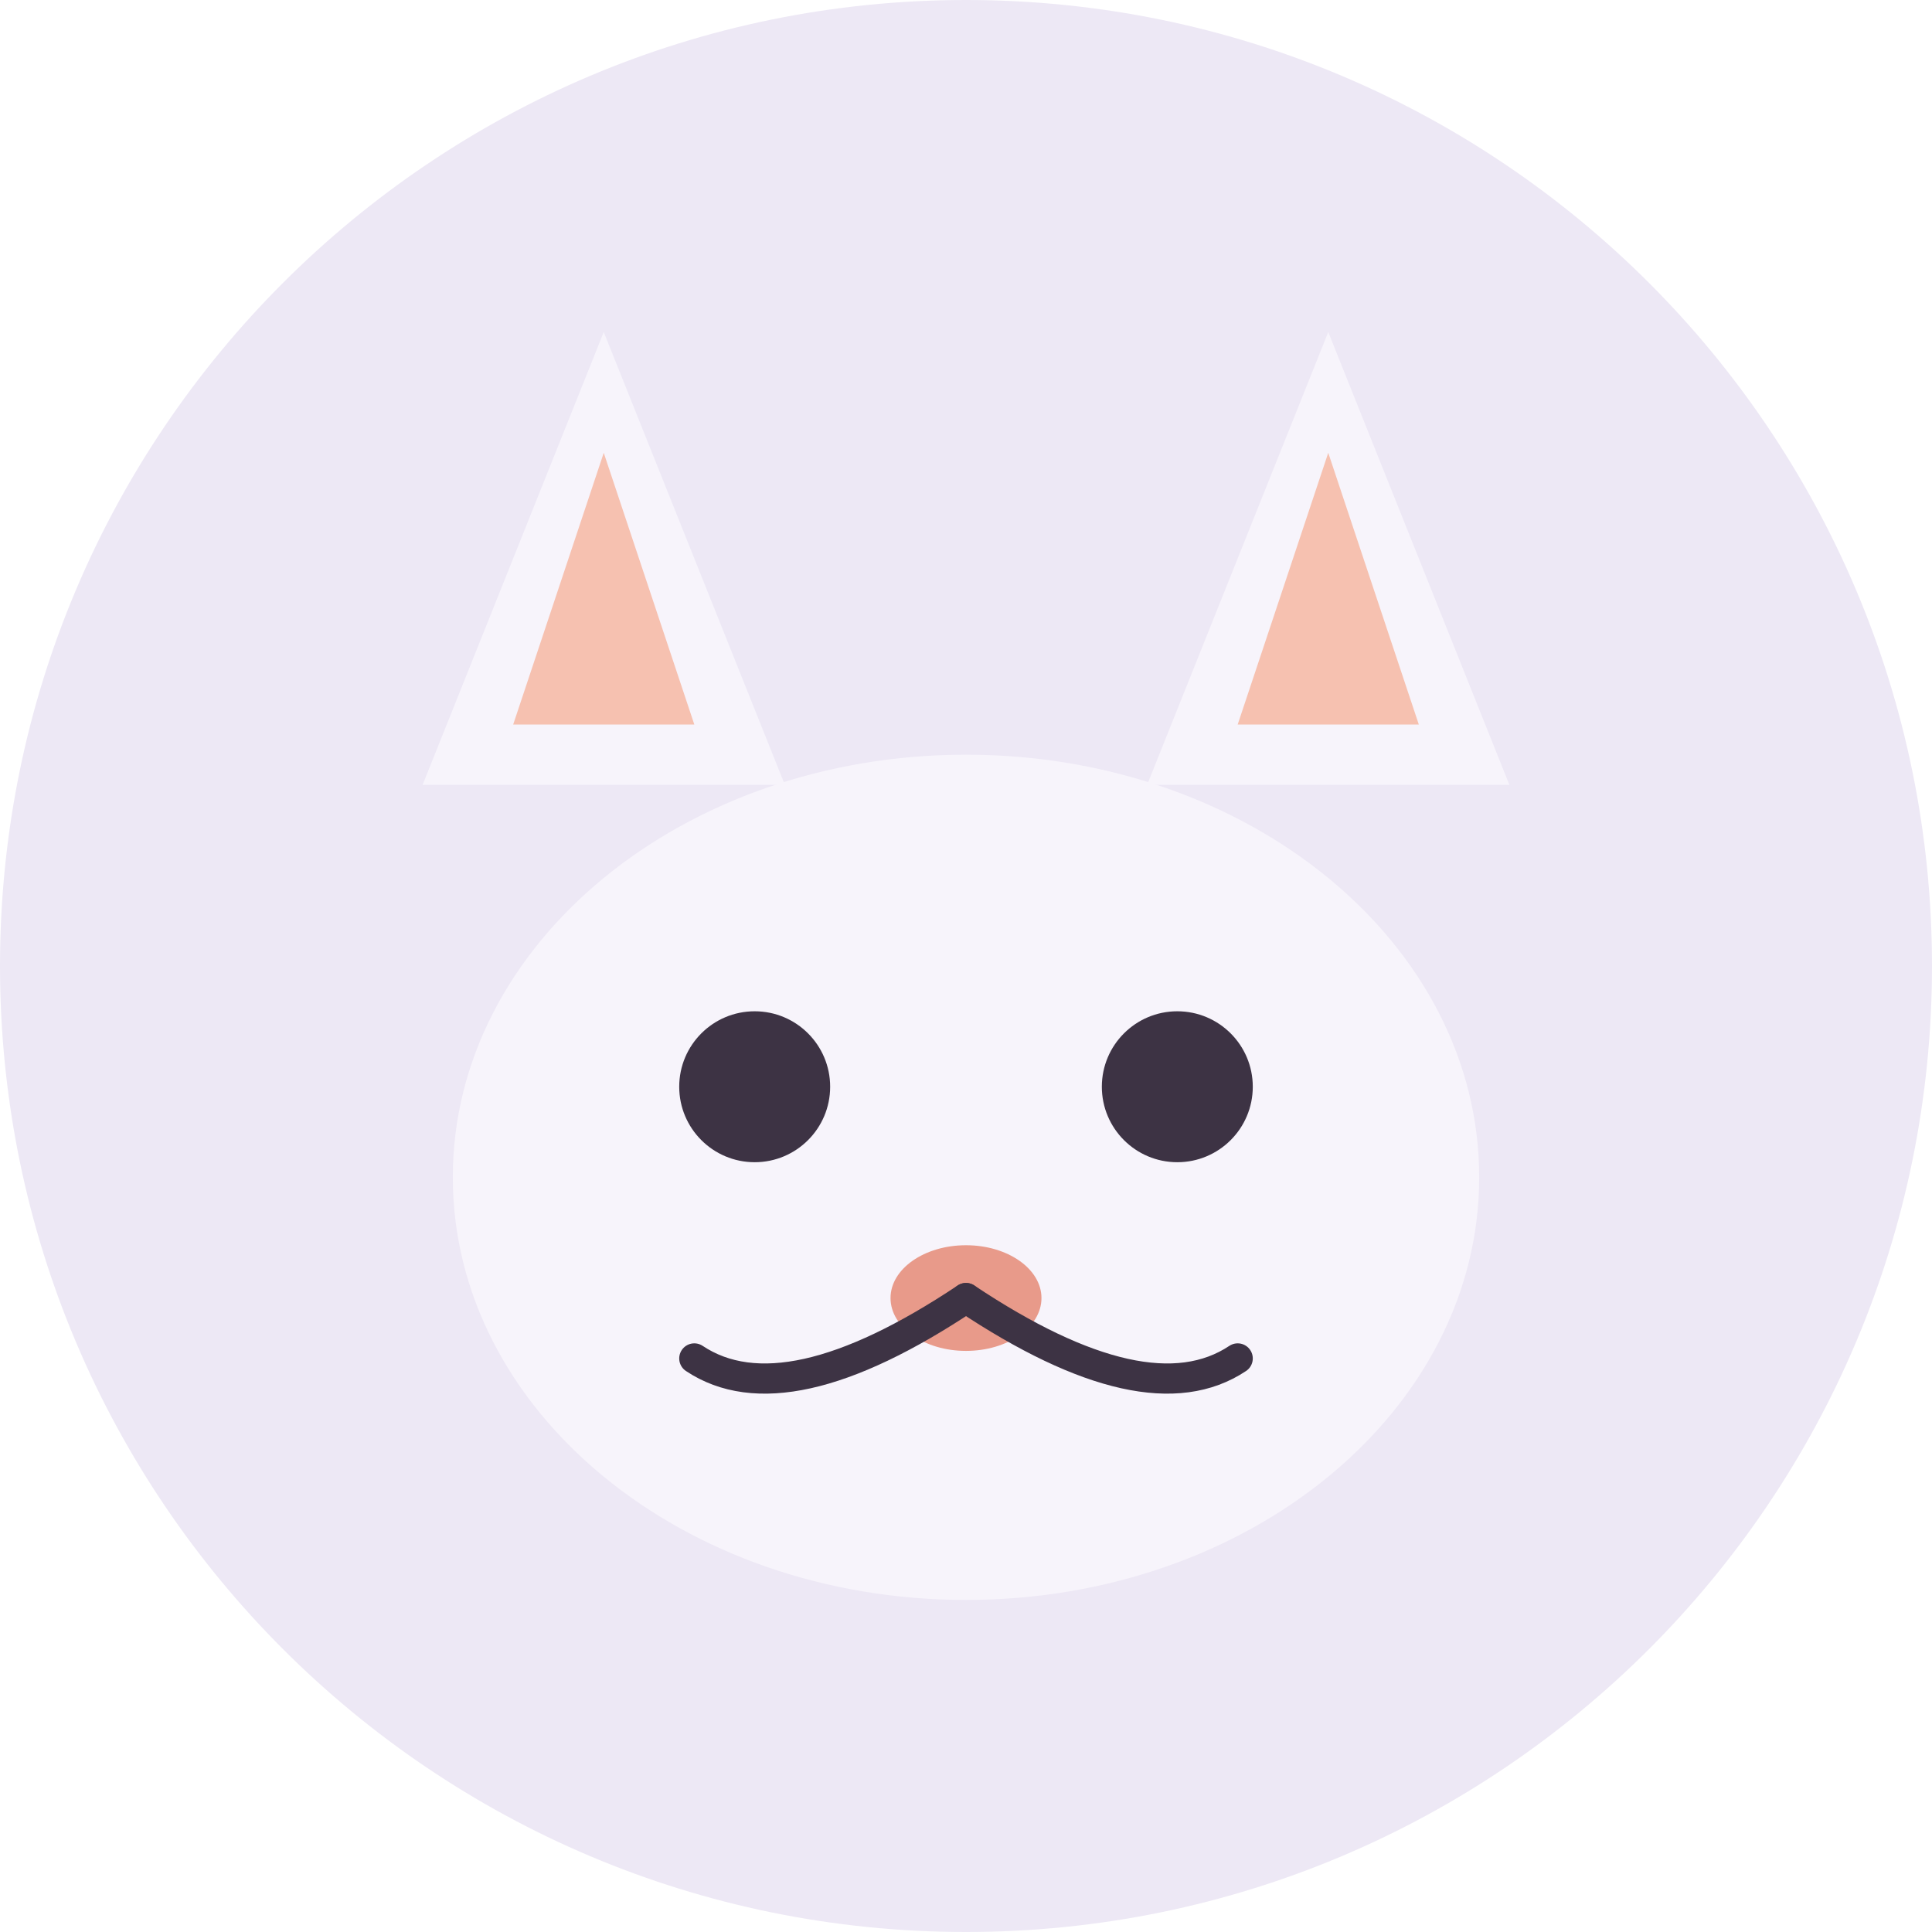
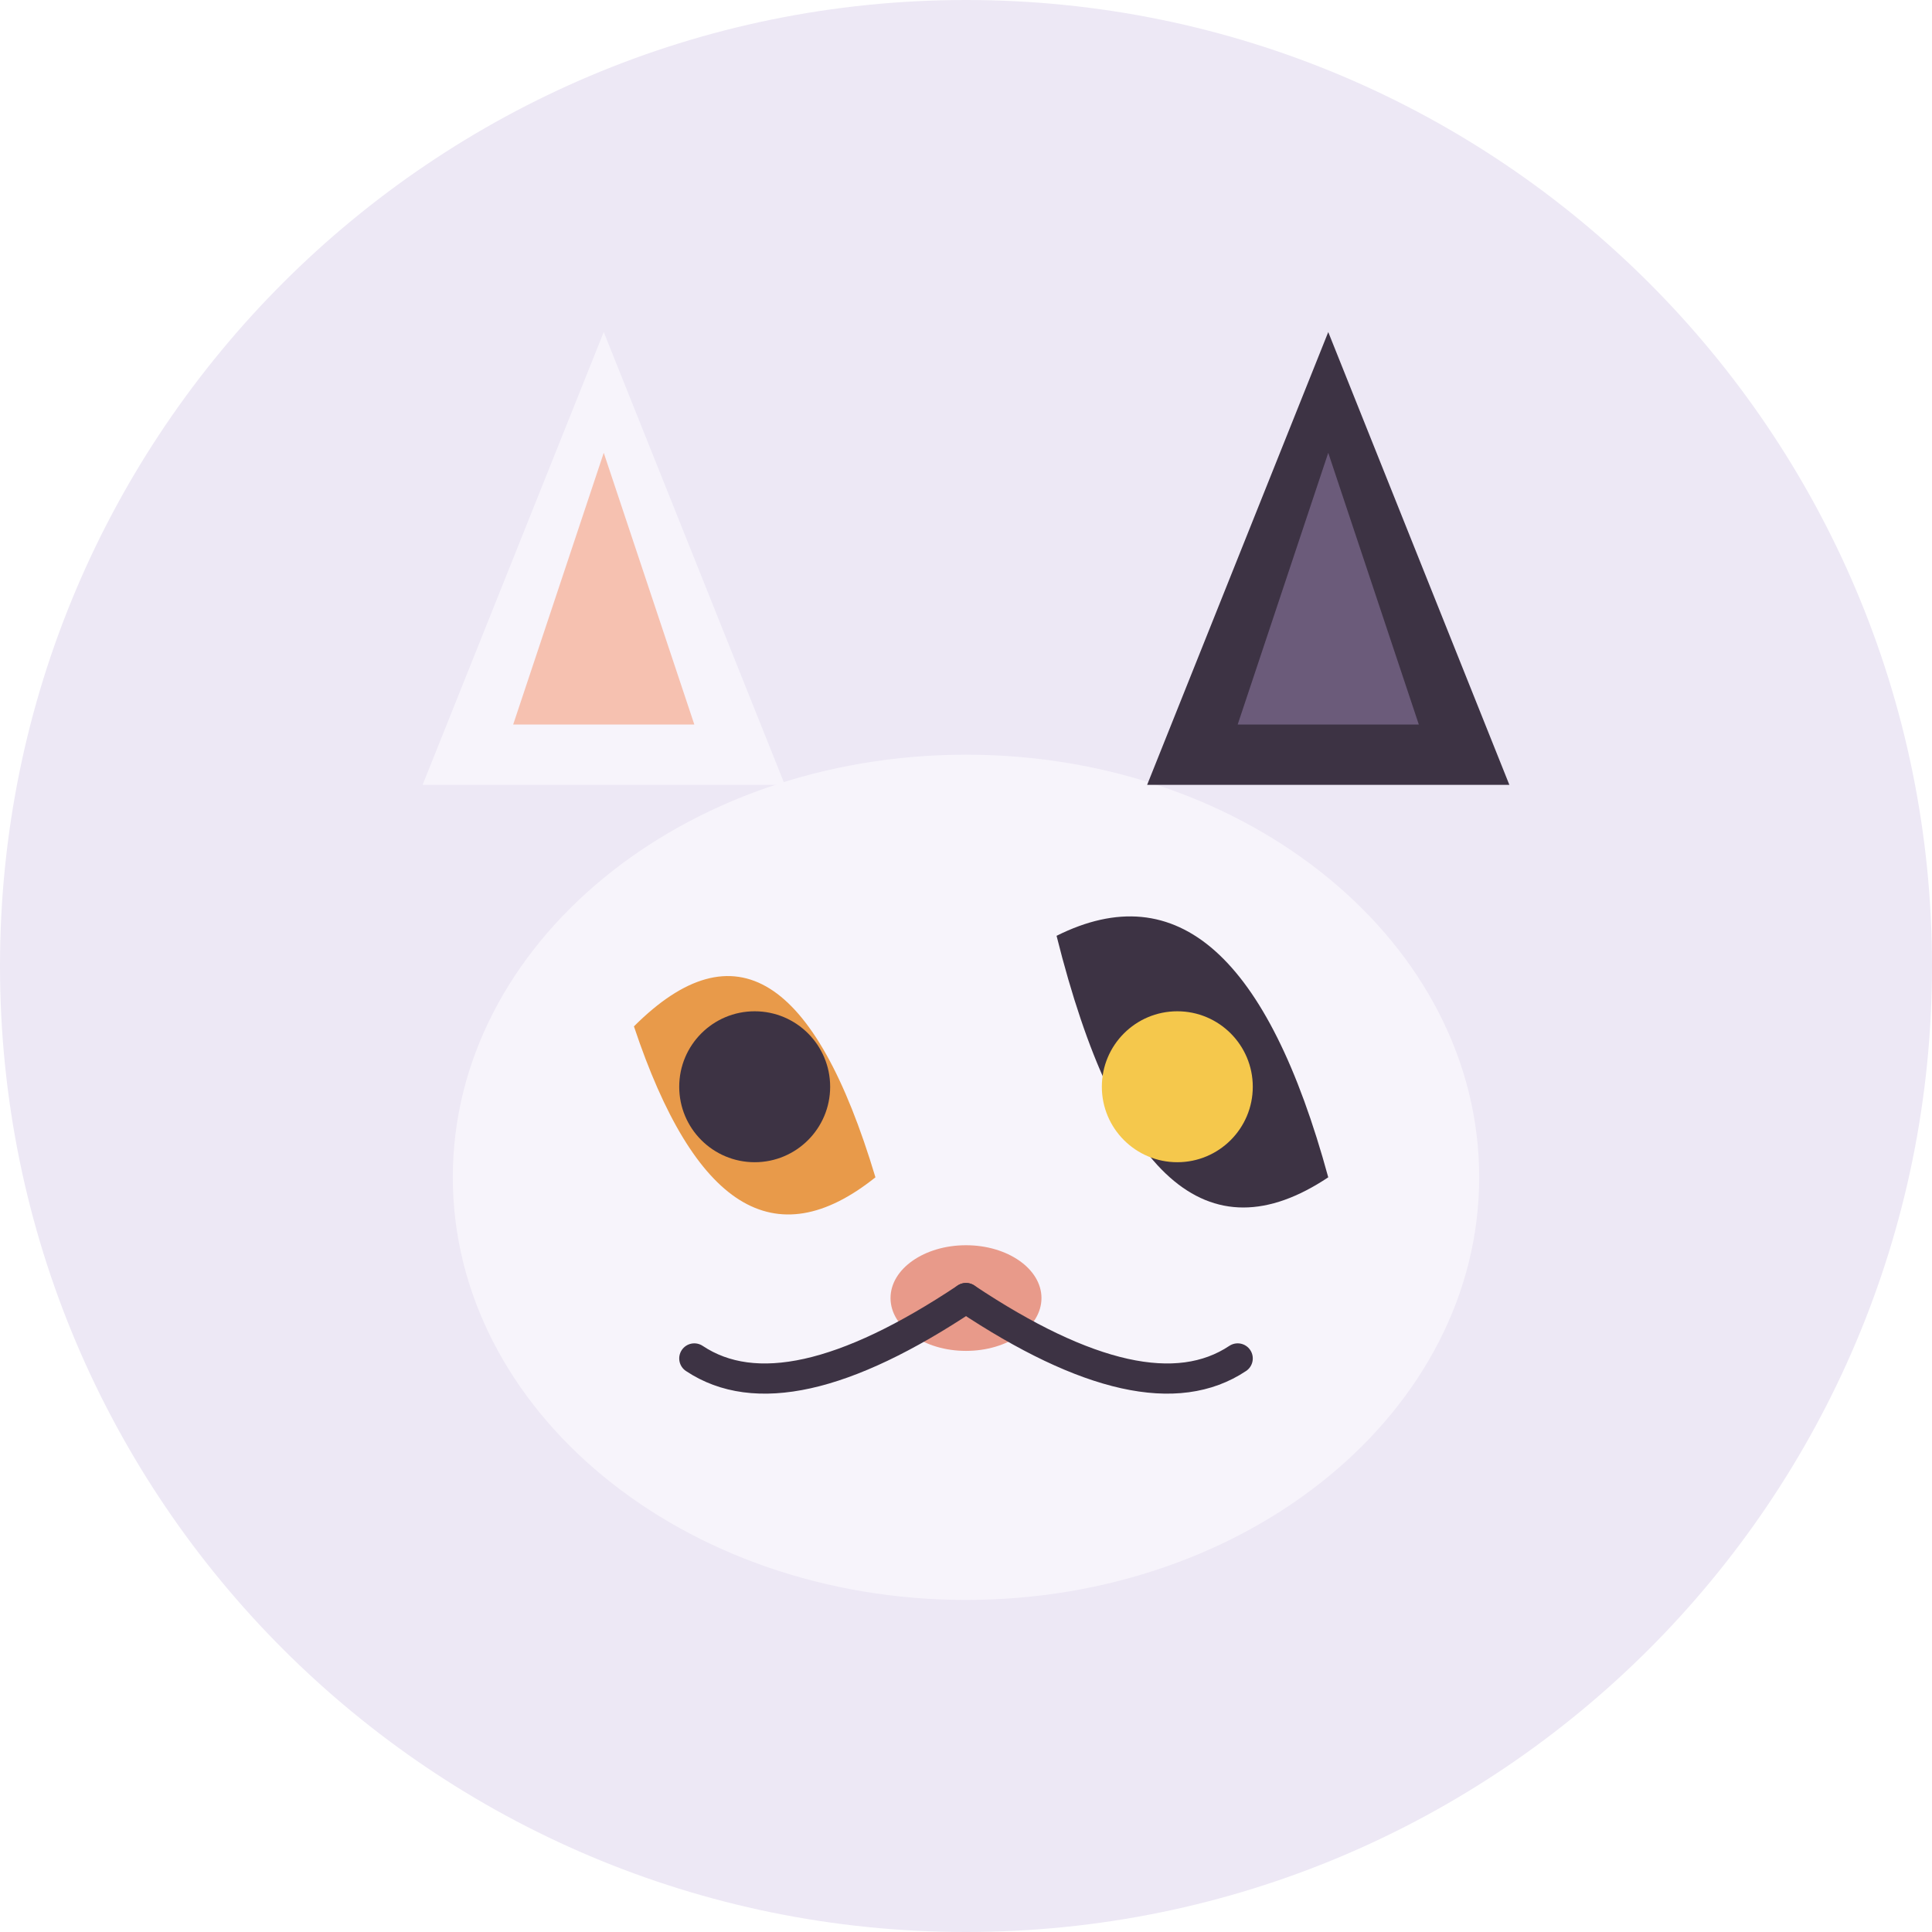
- <svg xmlns="http://www.w3.org/2000/svg" viewBox="0 0 128 128" role="img" aria-label="Cat white">
+ <svg xmlns="http://www.w3.org/2000/svg" viewBox="0 0 128 128" role="img" aria-label="Cat calico">
  <circle cx="64" cy="64" r="64" fill="#EDE8F5" />
  <ellipse cx="64" cy="78" rx="34" ry="28" fill="#F7F4FB" />
  <path d="M28 52 L40 22 L52 52 Z" fill="#F7F4FB" />
-   <path d="M76 52 L88 22 L100 52 Z" fill="#F7F4FB" />
+   <path d="M76 52 L88 22 L100 52 Z" fill="#3D3344" />
  <path d="M34 48 L40 30 L46 48 Z" fill="#F6C1B0" />
-   <path d="M82 48 L88 30 L94 48 Z" fill="#F6C1B0" />
+   <path d="M82 48 L88 30 L94 48 Z" fill="#6B5B7A" />
+   <path d="M42 68 Q52 58 58 78 Q48 86 42 68 Z" fill="#E89A4A" />
+   <path d="M70 62 Q82 56 88 78 Q76 86 70 62 Z" fill="#3D3344" />
  <circle cx="50" cy="72" r="5" fill="#3D3344" />
-   <circle cx="78" cy="72" r="5" fill="#3D3344" />
+   <circle cx="78" cy="72" r="5" fill="#F5C84C" />
  <ellipse cx="64" cy="86" rx="5" ry="3.5" fill="#E89A8A" />
  <path d="M64 86 Q52 94 46 90" fill="none" stroke="#3D3344" stroke-width="2" stroke-linecap="round" />
  <path d="M64 86 Q76 94 82 90" fill="none" stroke="#3D3344" stroke-width="2" stroke-linecap="round" />
</svg>
